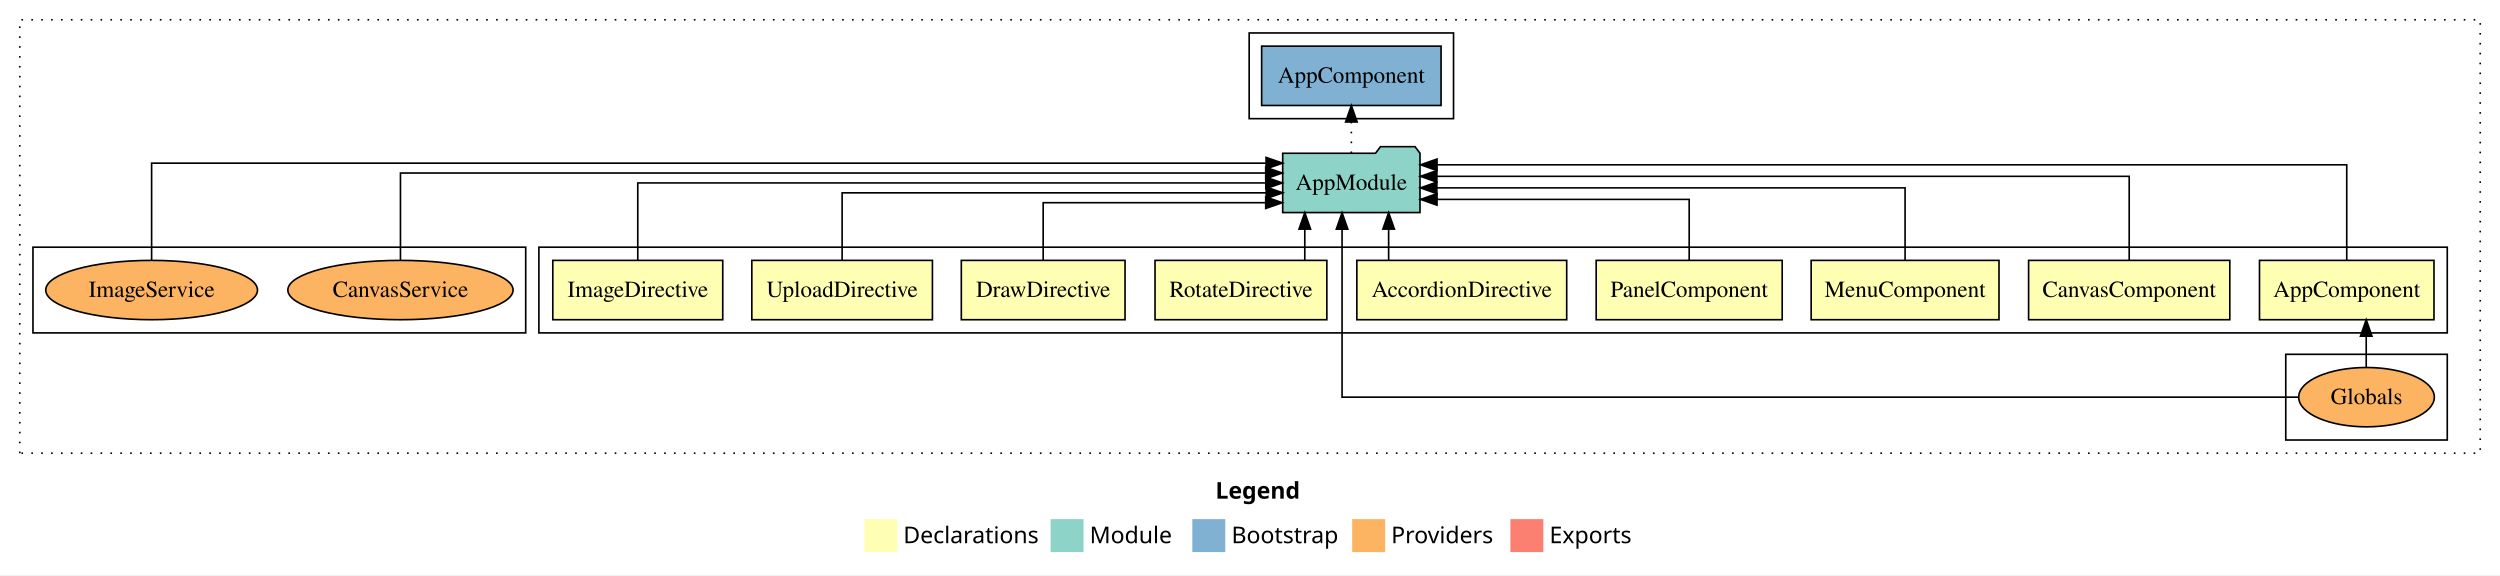
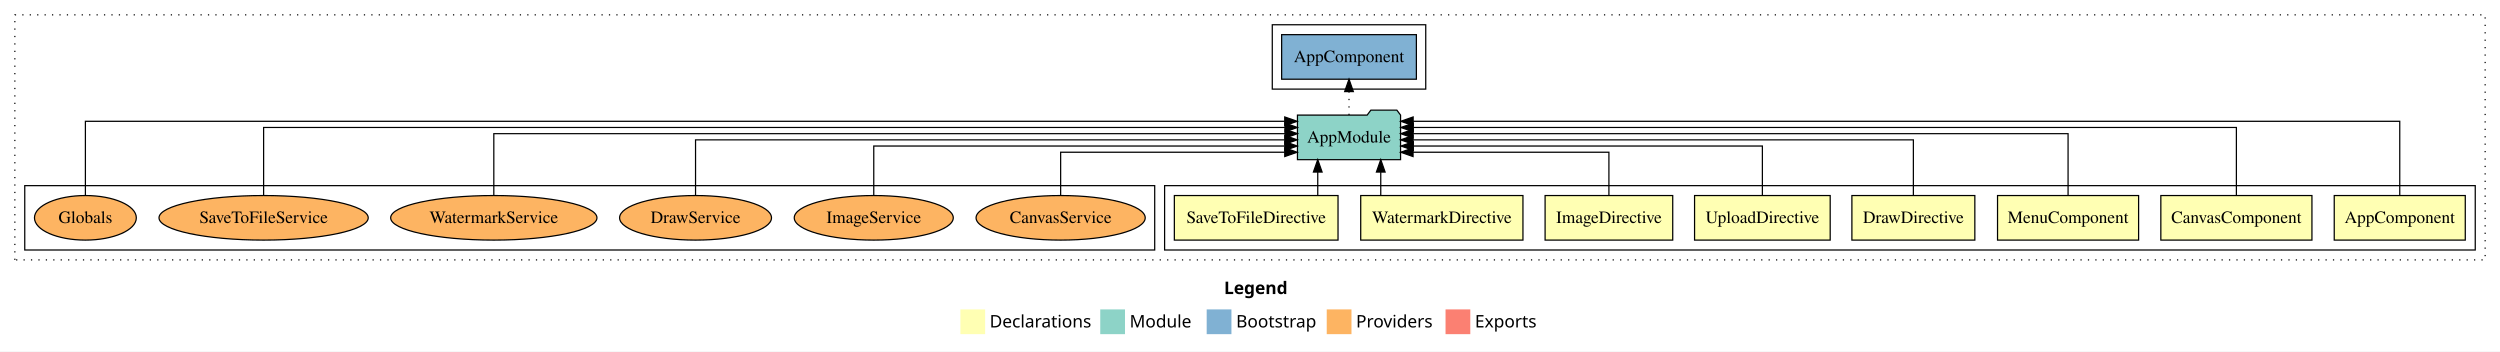
- <svg xmlns="http://www.w3.org/2000/svg" width="1517pt" height="349pt" viewBox="0.00 0.00 1517.00 349.00">
-   <g id="graph0" class="graph" transform="scale(1 1) rotate(0) translate(4 345)">
-     <polygon fill="#ffffff" stroke="transparent" points="-4,4 -4,-345 1513,-345 1513,4 -4,4" />
-     <text text-anchor="start" x="733.509" y="-42.4" font-family="sans-serif" font-weight="bold" font-size="14.00" fill="#000000">Legend</text>
-     <polygon fill="#ffffb3" stroke="transparent" points="520.5,-10 520.5,-30 540.5,-30 540.5,-10 520.5,-10" />
-     <text text-anchor="start" x="544.129" y="-15.4" font-family="sans-serif" font-size="14.00" fill="#000000">  Declarations</text>
-     <polygon fill="#8dd3c7" stroke="transparent" points="633.5,-10 633.5,-30 653.5,-30 653.5,-10 633.5,-10" />
-     <text text-anchor="start" x="657.225" y="-15.4" font-family="sans-serif" font-size="14.00" fill="#000000">  Module</text>
-     <polygon fill="#80b1d3" stroke="transparent" points="719.5,-10 719.5,-30 739.5,-30 739.5,-10 719.5,-10" />
-     <text text-anchor="start" x="743.281" y="-15.4" font-family="sans-serif" font-size="14.00" fill="#000000">  Bootstrap</text>
-     <polygon fill="#fdb462" stroke="transparent" points="816.5,-10 816.5,-30 836.5,-30 836.5,-10 816.5,-10" />
-     <text text-anchor="start" x="840.173" y="-15.4" font-family="sans-serif" font-size="14.00" fill="#000000">  Providers</text>
-     <polygon fill="#fb8072" stroke="transparent" points="912.5,-10 912.5,-30 932.5,-30 932.5,-10 912.5,-10" />
-     <text text-anchor="start" x="936.226" y="-15.4" font-family="sans-serif" font-size="14.00" fill="#000000">  Exports</text>
+ <svg xmlns="http://www.w3.org/2000/svg" width="2020pt" height="284pt" viewBox="0.00 0.00 2020.00 284.00">
+   <g id="graph0" class="graph" transform="scale(1 1) rotate(0) translate(4 280)">
+     <polygon fill="#ffffff" stroke="transparent" points="-4,4 -4,-280 2016,-280 2016,4 -4,4" />
+     <text text-anchor="start" x="985.009" y="-42.4" font-family="sans-serif" font-weight="bold" font-size="14.00" fill="#000000">Legend</text>
+     <polygon fill="#ffffb3" stroke="transparent" points="772,-10 772,-30 792,-30 792,-10 772,-10" />
+     <text text-anchor="start" x="795.629" y="-15.4" font-family="sans-serif" font-size="14.00" fill="#000000">  Declarations</text>
+     <polygon fill="#8dd3c7" stroke="transparent" points="885,-10 885,-30 905,-30 905,-10 885,-10" />
+     <text text-anchor="start" x="908.725" y="-15.4" font-family="sans-serif" font-size="14.00" fill="#000000">  Module</text>
+     <polygon fill="#80b1d3" stroke="transparent" points="971,-10 971,-30 991,-30 991,-10 971,-10" />
+     <text text-anchor="start" x="994.781" y="-15.4" font-family="sans-serif" font-size="14.00" fill="#000000">  Bootstrap</text>
+     <polygon fill="#fdb462" stroke="transparent" points="1068,-10 1068,-30 1088,-30 1088,-10 1068,-10" />
+     <text text-anchor="start" x="1091.673" y="-15.4" font-family="sans-serif" font-size="14.00" fill="#000000">  Providers</text>
+     <polygon fill="#fb8072" stroke="transparent" points="1164,-10 1164,-30 1184,-30 1184,-10 1164,-10" />
+     <text text-anchor="start" x="1187.726" y="-15.4" font-family="sans-serif" font-size="14.00" fill="#000000">  Exports</text>
    <g id="clust1" class="cluster">
-       <polygon fill="none" stroke="#000000" stroke-dasharray="1,5" points="8,-70 8,-333 1501,-333 1501,-70 8,-70" />
+       <polygon fill="none" stroke="#000000" stroke-dasharray="1,5" points="8,-70 8,-268 2004,-268 2004,-70 8,-70" />
    </g>
    <g id="clust2" class="cluster">
-       <polygon fill="none" stroke="#000000" points="323,-143 323,-195 1481,-195 1481,-143 323,-143" />
+       <polygon fill="none" stroke="#000000" points="937,-78 937,-130 1996,-130 1996,-78 937,-78" />
    </g>
-     <g id="clust3" class="cluster">
-       <polygon fill="none" stroke="#000000" points="1383,-78 1383,-130 1481,-130 1481,-78 1383,-78" />
+     <g id="clust13" class="cluster">
+       <polygon fill="none" stroke="#000000" points="1024,-208 1024,-260 1148,-260 1148,-208 1024,-208" />
    </g>
    <g id="clust14" class="cluster">
-       <polygon fill="none" stroke="#000000" points="754,-273 754,-325 878,-325 878,-273 754,-273" />
-     </g>
-     <g id="clust15" class="cluster">
-       <polygon fill="none" stroke="#000000" points="16,-143 16,-195 315,-195 315,-143 16,-143" />
+       <polygon fill="none" stroke="#000000" points="16,-78 16,-130 929,-130 929,-78 16,-78" />
    </g>
    <g id="node1" class="node">
-       <polygon fill="#ffffb3" stroke="#000000" points="1472.94,-187 1367.06,-187 1367.06,-151 1472.94,-151 1472.94,-187" />
-       <text text-anchor="middle" x="1420" y="-164.8" font-family="Times,serif" font-size="14.00" fill="#000000">AppComponent</text>
+       <polygon fill="#ffffb3" stroke="#000000" points="1987.94,-122 1882.06,-122 1882.06,-86 1987.94,-86 1987.94,-122" />
+       <text text-anchor="middle" x="1935" y="-99.8" font-family="Times,serif" font-size="14.00" fill="#000000">AppComponent</text>
+     </g>
+     <g id="node9" class="node">
+       <polygon fill="#8dd3c7" stroke="#000000" points="1127.657,-187 1124.657,-191 1103.657,-191 1100.657,-187 1044.343,-187 1044.343,-151 1127.657,-151 1127.657,-187" />
+       <text text-anchor="middle" x="1086" y="-164.8" font-family="Times,serif" font-size="14.00" fill="#000000">AppModule</text>
+     </g>
+     <g id="edge1" class="edge">
+       <path fill="none" stroke="#000000" d="M1935,-122.091C1935,-145.133 1935,-182 1935,-182 1935,-182 1137.812,-182 1137.812,-182" />
+       <polygon fill="#000000" stroke="#000000" points="1137.812,-178.5 1127.812,-182 1137.812,-185.5 1137.812,-178.5" />
+     </g>
+     <g id="node2" class="node">
+       <polygon fill="#ffffb3" stroke="#000000" points="1864.044,-122 1741.956,-122 1741.956,-86 1864.044,-86 1864.044,-122" />
+       <text text-anchor="middle" x="1803" y="-99.8" font-family="Times,serif" font-size="14.00" fill="#000000">CanvasComponent</text>
+     </g>
+     <g id="edge2" class="edge">
+       <path fill="none" stroke="#000000" d="M1803,-122.045C1803,-143.662 1803,-177 1803,-177 1803,-177 1137.911,-177 1137.911,-177" />
+       <polygon fill="#000000" stroke="#000000" points="1137.911,-173.5 1127.911,-177 1137.911,-180.5 1137.911,-173.5" />
+     </g>
+     <g id="node3" class="node">
+       <polygon fill="#ffffb3" stroke="#000000" points="1723.992,-122 1610.008,-122 1610.008,-86 1723.992,-86 1723.992,-122" />
+       <text text-anchor="middle" x="1667" y="-99.8" font-family="Times,serif" font-size="14.00" fill="#000000">MenuComponent</text>
+     </g>
+     <g id="edge3" class="edge">
+       <path fill="none" stroke="#000000" d="M1667,-122.223C1667,-142.365 1667,-172 1667,-172 1667,-172 1137.784,-172 1137.784,-172" />
+       <polygon fill="#000000" stroke="#000000" points="1137.784,-168.5 1127.784,-172 1137.784,-175.5 1137.784,-168.5" />
+     </g>
+     <g id="node4" class="node">
+       <polygon fill="#ffffb3" stroke="#000000" points="1591.671,-122 1492.329,-122 1492.329,-86 1591.671,-86 1591.671,-122" />
+       <text text-anchor="middle" x="1542" y="-99.8" font-family="Times,serif" font-size="14.00" fill="#000000">DrawDirective</text>
+     </g>
+     <g id="edge4" class="edge">
+       <path fill="none" stroke="#000000" d="M1542,-122.222C1542,-140.828 1542,-167 1542,-167 1542,-167 1137.676,-167 1137.676,-167" />
+       <polygon fill="#000000" stroke="#000000" points="1137.676,-163.5 1127.676,-167 1137.676,-170.5 1137.676,-163.5" />
+     </g>
+     <g id="node5" class="node">
+       <polygon fill="#ffffb3" stroke="#000000" points="1474.795,-122 1365.205,-122 1365.205,-86 1474.795,-86 1474.795,-122" />
+       <text text-anchor="middle" x="1420" y="-99.8" font-family="Times,serif" font-size="14.00" fill="#000000">UploadDirective</text>
+     </g>
+     <g id="edge5" class="edge">
+       <path fill="none" stroke="#000000" d="M1420,-122.034C1420,-139.06 1420,-162 1420,-162 1420,-162 1137.963,-162 1137.963,-162" />
+       <polygon fill="#000000" stroke="#000000" points="1137.963,-158.5 1127.963,-162 1137.963,-165.5 1137.963,-158.5" />
+     </g>
+     <g id="node6" class="node">
+       <polygon fill="#ffffb3" stroke="#000000" points="1347.563,-122 1244.437,-122 1244.437,-86 1347.563,-86 1347.563,-122" />
+       <text text-anchor="middle" x="1296" y="-99.8" font-family="Times,serif" font-size="14.00" fill="#000000">ImageDirective</text>
+     </g>
+     <g id="edge6" class="edge">
+       <path fill="none" stroke="#000000" d="M1296,-122.24C1296,-137.571 1296,-157 1296,-157 1296,-157 1137.74,-157 1137.74,-157" />
+       <polygon fill="#000000" stroke="#000000" points="1137.74,-153.5 1127.74,-157 1137.74,-160.5 1137.74,-153.5" />
+     </g>
+     <g id="node7" class="node">
+       <polygon fill="#ffffb3" stroke="#000000" points="1226.544,-122 1095.456,-122 1095.456,-86 1226.544,-86 1226.544,-122" />
+       <text text-anchor="middle" x="1161" y="-99.8" font-family="Times,serif" font-size="14.00" fill="#000000">WatermarkDirective</text>
+     </g>
+     <g id="edge7" class="edge">
+       <path fill="none" stroke="#000000" d="M1111.653,-122.106C1111.653,-122.106 1111.653,-140.991 1111.653,-140.991" />
+       <polygon fill="#000000" stroke="#000000" points="1108.153,-140.991 1111.653,-150.991 1115.153,-140.991 1108.153,-140.991" />
+     </g>
+     <g id="node8" class="node">
+       <polygon fill="#ffffb3" stroke="#000000" points="1077.126,-122 944.874,-122 944.874,-86 1077.126,-86 1077.126,-122" />
+       <text text-anchor="middle" x="1011" y="-99.8" font-family="Times,serif" font-size="14.00" fill="#000000">SaveToFileDirective</text>
+     </g>
+     <g id="edge8" class="edge">
+       <path fill="none" stroke="#000000" d="M1060.742,-122.106C1060.742,-122.106 1060.742,-140.991 1060.742,-140.991" />
+       <polygon fill="#000000" stroke="#000000" points="1057.242,-140.991 1060.742,-150.991 1064.242,-140.991 1057.242,-140.991" />
    </g>
    <g id="node10" class="node">
-       <polygon fill="#8dd3c7" stroke="#000000" points="857.657,-252 854.657,-256 833.657,-256 830.657,-252 774.343,-252 774.343,-216 857.657,-216 857.657,-252" />
-       <text text-anchor="middle" x="816" y="-229.8" font-family="Times,serif" font-size="14.00" fill="#000000">AppModule</text>
-     </g>
-     <g id="edge1" class="edge">
-       <path fill="none" stroke="#000000" d="M1420,-187.011C1420,-209.485 1420,-245 1420,-245 1420,-245 867.993,-245 867.993,-245" />
-       <polygon fill="#000000" stroke="#000000" points="867.993,-241.5 857.993,-245 867.992,-248.5 867.993,-241.5" />
-     </g>
-     <g id="node2" class="node">
-       <polygon fill="#ffffb3" stroke="#000000" points="1349.044,-187 1226.956,-187 1226.956,-151 1349.044,-151 1349.044,-187" />
-       <text text-anchor="middle" x="1288" y="-164.8" font-family="Times,serif" font-size="14.00" fill="#000000">CanvasComponent</text>
-     </g>
-     <g id="edge3" class="edge">
-       <path fill="none" stroke="#000000" d="M1288,-187.129C1288,-207.572 1288,-238 1288,-238 1288,-238 867.887,-238 867.887,-238" />
-       <polygon fill="#000000" stroke="#000000" points="867.887,-234.5 857.887,-238 867.887,-241.5 867.887,-234.5" />
-     </g>
-     <g id="node3" class="node">
-       <polygon fill="#ffffb3" stroke="#000000" points="1208.992,-187 1095.008,-187 1095.008,-151 1208.992,-151 1208.992,-187" />
-       <text text-anchor="middle" x="1152" y="-164.8" font-family="Times,serif" font-size="14.00" fill="#000000">MenuComponent</text>
-     </g>
-     <g id="edge4" class="edge">
-       <path fill="none" stroke="#000000" d="M1152,-187.267C1152,-205.555 1152,-231 1152,-231 1152,-231 867.875,-231 867.875,-231" />
-       <polygon fill="#000000" stroke="#000000" points="867.875,-227.5 857.875,-231 867.875,-234.5 867.875,-227.5" />
-     </g>
-     <g id="node4" class="node">
-       <polygon fill="#ffffb3" stroke="#000000" points="1077.436,-187 964.564,-187 964.564,-151 1077.436,-151 1077.436,-187" />
-       <text text-anchor="middle" x="1021" y="-164.8" font-family="Times,serif" font-size="14.00" fill="#000000">PanelComponent</text>
-     </g>
-     <g id="edge5" class="edge">
-       <path fill="none" stroke="#000000" d="M1021,-187.009C1021,-203.049 1021,-224 1021,-224 1021,-224 867.98,-224 867.98,-224" />
-       <polygon fill="#000000" stroke="#000000" points="867.98,-220.5 857.98,-224 867.98,-227.5 867.98,-220.5" />
-     </g>
-     <g id="node5" class="node">
-       <polygon fill="#ffffb3" stroke="#000000" points="946.67,-187 819.33,-187 819.33,-151 946.67,-151 946.67,-187" />
-       <text text-anchor="middle" x="883" y="-164.8" font-family="Times,serif" font-size="14.00" fill="#000000">AccordionDirective</text>
-     </g>
-     <g id="edge6" class="edge">
-       <path fill="none" stroke="#000000" d="M838.622,-187.106C838.622,-187.106 838.622,-205.991 838.622,-205.991" />
-       <polygon fill="#000000" stroke="#000000" points="835.122,-205.991 838.622,-215.991 842.122,-205.991 835.122,-205.991" />
-     </g>
-     <g id="node6" class="node">
-       <polygon fill="#ffffb3" stroke="#000000" points="801.13,-187 696.87,-187 696.87,-151 801.13,-151 801.13,-187" />
-       <text text-anchor="middle" x="749" y="-164.8" font-family="Times,serif" font-size="14.00" fill="#000000">RotateDirective</text>
-     </g>
-     <g id="edge7" class="edge">
-       <path fill="none" stroke="#000000" d="M787.743,-187.106C787.743,-187.106 787.743,-205.991 787.743,-205.991" />
-       <polygon fill="#000000" stroke="#000000" points="784.243,-205.991 787.743,-215.991 791.243,-205.991 784.243,-205.991" />
-     </g>
-     <g id="node7" class="node">
-       <polygon fill="#ffffb3" stroke="#000000" points="678.671,-187 579.329,-187 579.329,-151 678.671,-151 678.671,-187" />
-       <text text-anchor="middle" x="629" y="-164.8" font-family="Times,serif" font-size="14.00" fill="#000000">DrawDirective</text>
-     </g>
-     <g id="edge8" class="edge">
-       <path fill="none" stroke="#000000" d="M629,-187.24C629,-202.571 629,-222 629,-222 629,-222 764.034,-222 764.034,-222" />
-       <polygon fill="#000000" stroke="#000000" points="764.034,-225.5 774.034,-222 764.034,-218.5 764.034,-225.5" />
-     </g>
-     <g id="node8" class="node">
-       <polygon fill="#ffffb3" stroke="#000000" points="561.795,-187 452.205,-187 452.205,-151 561.795,-151 561.795,-187" />
-       <text text-anchor="middle" x="507" y="-164.8" font-family="Times,serif" font-size="14.00" fill="#000000">UploadDirective</text>
+       <polygon fill="#80b1d3" stroke="#000000" points="1140.439,-252 1031.561,-252 1031.561,-216 1140.439,-216 1140.439,-252" />
+       <text text-anchor="middle" x="1086" y="-229.8" font-family="Times,serif" font-size="14.00" fill="#000000">AppComponent </text>
    </g>
    <g id="edge9" class="edge">
-       <path fill="none" stroke="#000000" d="M507,-187.023C507,-204.373 507,-228 507,-228 507,-228 764.327,-228 764.327,-228" />
-       <polygon fill="#000000" stroke="#000000" points="764.327,-231.5 774.327,-228 764.327,-224.5 764.327,-231.5" />
+       <path fill="none" stroke="#000000" stroke-dasharray="1,5" d="M1086,-187.106C1086,-187.106 1086,-205.991 1086,-205.991" />
+       <polygon fill="#000000" stroke="#000000" points="1082.5,-205.991 1086,-215.991 1089.5,-205.991 1082.5,-205.991" />
    </g>
-     <g id="node9" class="node">
-       <polygon fill="#ffffb3" stroke="#000000" points="434.563,-187 331.437,-187 331.437,-151 434.563,-151 434.563,-187" />
-       <text text-anchor="middle" x="383" y="-164.8" font-family="Times,serif" font-size="14.00" fill="#000000">ImageDirective</text>
+     <g id="node11" class="node">
+       <ellipse fill="#fdb462" stroke="#000000" cx="853" cy="-104" rx="68.336" ry="18" />
+       <text text-anchor="middle" x="853" y="-99.8" font-family="Times,serif" font-size="14.00" fill="#000000">CanvasService</text>
    </g>
    <g id="edge10" class="edge">
-       <path fill="none" stroke="#000000" d="M383,-187.106C383,-206.339 383,-234 383,-234 383,-234 764.089,-234 764.089,-234" />
-       <polygon fill="#000000" stroke="#000000" points="764.089,-237.5 774.089,-234 764.089,-230.5 764.089,-237.5" />
+       <path fill="none" stroke="#000000" d="M853,-122.24C853,-137.571 853,-157 853,-157 853,-157 1034.075,-157 1034.075,-157" />
+       <polygon fill="#000000" stroke="#000000" points="1034.075,-160.5 1044.075,-157 1034.075,-153.5 1034.075,-160.5" />
    </g>
    <g id="node12" class="node">
-       <polygon fill="#80b1d3" stroke="#000000" points="870.439,-317 761.561,-317 761.561,-281 870.439,-281 870.439,-317" />
-       <text text-anchor="middle" x="816" y="-294.8" font-family="Times,serif" font-size="14.00" fill="#000000">AppComponent </text>
+       <ellipse fill="#fdb462" stroke="#000000" cx="702" cy="-104" rx="64.242" ry="18" />
+       <text text-anchor="middle" x="702" y="-99.8" font-family="Times,serif" font-size="14.00" fill="#000000">ImageService</text>
    </g>
    <g id="edge11" class="edge">
-       <path fill="none" stroke="#000000" stroke-dasharray="1,5" d="M816,-252.106C816,-252.106 816,-270.991 816,-270.991" />
-       <polygon fill="#000000" stroke="#000000" points="812.5,-270.991 816,-280.991 819.5,-270.991 812.5,-270.991" />
+       <path fill="none" stroke="#000000" d="M702,-122.034C702,-139.06 702,-162 702,-162 702,-162 1034.174,-162 1034.174,-162" />
+       <polygon fill="#000000" stroke="#000000" points="1034.174,-165.5 1044.174,-162 1034.174,-158.5 1034.174,-165.5" />
    </g>
-     <g id="node11" class="node">
-       <ellipse fill="#fdb462" stroke="#000000" cx="1432" cy="-104" rx="41.149" ry="18" />
-       <text text-anchor="middle" x="1432" y="-99.8" font-family="Times,serif" font-size="14.00" fill="#000000">Globals</text>
+     <g id="node13" class="node">
+       <ellipse fill="#fdb462" stroke="#000000" cx="558" cy="-104" rx="61.372" ry="18" />
+       <text text-anchor="middle" x="558" y="-99.8" font-family="Times,serif" font-size="14.00" fill="#000000">DrawService</text>
    </g>
-     <g id="edge2" class="edge">
-       <path fill="none" stroke="#000000" d="M1431.822,-122.106C1431.822,-122.106 1431.822,-140.991 1431.822,-140.991" />
-       <polygon fill="#000000" stroke="#000000" points="1428.323,-140.991 1431.822,-150.991 1435.323,-140.991 1428.323,-140.991" />
+     <g id="edge12" class="edge">
+       <path fill="none" stroke="#000000" d="M558,-122.222C558,-140.828 558,-167 558,-167 558,-167 1034.127,-167 1034.127,-167" />
+       <polygon fill="#000000" stroke="#000000" points="1034.127,-170.5 1044.127,-167 1034.127,-163.5 1034.127,-170.5" />
+     </g>
+     <g id="node14" class="node">
+       <ellipse fill="#fdb462" stroke="#000000" cx="395" cy="-104" rx="83.342" ry="18" />
+       <text text-anchor="middle" x="395" y="-99.8" font-family="Times,serif" font-size="14.00" fill="#000000">WatermarkService</text>
+     </g>
+     <g id="edge13" class="edge">
+       <path fill="none" stroke="#000000" d="M395,-122.223C395,-142.365 395,-172 395,-172 395,-172 1034.331,-172 1034.331,-172" />
+       <polygon fill="#000000" stroke="#000000" points="1034.331,-175.5 1044.331,-172 1034.331,-168.5 1034.331,-175.5" />
+     </g>
+     <g id="node15" class="node">
+       <ellipse fill="#fdb462" stroke="#000000" cx="209" cy="-104" rx="84.525" ry="18" />
+       <text text-anchor="middle" x="209" y="-99.8" font-family="Times,serif" font-size="14.00" fill="#000000">SaveToFileService</text>
    </g>
    <g id="edge14" class="edge">
-       <path fill="none" stroke="#000000" d="M1390.731,-104C1251.892,-104 810.365,-104 810.365,-104 810.365,-104 810.365,-205.924 810.365,-205.924" />
-       <polygon fill="#000000" stroke="#000000" points="806.865,-205.924 810.365,-215.924 813.865,-205.924 806.865,-205.924" />
+       <path fill="none" stroke="#000000" d="M209,-122.045C209,-143.662 209,-177 209,-177 209,-177 1034.291,-177 1034.291,-177" />
+       <polygon fill="#000000" stroke="#000000" points="1034.291,-180.5 1044.291,-177 1034.29,-173.5 1034.291,-180.5" />
    </g>
-     <g id="node13" class="node">
-       <ellipse fill="#fdb462" stroke="#000000" cx="239" cy="-169" rx="68.336" ry="18" />
-       <text text-anchor="middle" x="239" y="-164.8" font-family="Times,serif" font-size="14.00" fill="#000000">CanvasService</text>
+     <g id="node16" class="node">
+       <ellipse fill="#fdb462" stroke="#000000" cx="65" cy="-104" rx="41.149" ry="18" />
+       <text text-anchor="middle" x="65" y="-99.8" font-family="Times,serif" font-size="14.00" fill="#000000">Globals</text>
    </g>
-     <g id="edge12" class="edge">
-       <path fill="none" stroke="#000000" d="M239,-187.284C239,-208.321 239,-240 239,-240 239,-240 764.039,-240 764.039,-240" />
-       <polygon fill="#000000" stroke="#000000" points="764.039,-243.5 774.039,-240 764.039,-236.5 764.039,-243.5" />
-     </g>
-     <g id="node14" class="node">
-       <ellipse fill="#fdb462" stroke="#000000" cx="88" cy="-169" rx="64.242" ry="18" />
-       <text text-anchor="middle" x="88" y="-164.8" font-family="Times,serif" font-size="14.00" fill="#000000">ImageService</text>
-     </g>
-     <g id="edge13" class="edge">
-       <path fill="none" stroke="#000000" d="M88,-187.248C88,-210.018 88,-246 88,-246 88,-246 764.245,-246 764.245,-246" />
-       <polygon fill="#000000" stroke="#000000" points="764.245,-249.5 774.245,-246 764.245,-242.5 764.245,-249.5" />
+     <g id="edge15" class="edge">
+       <path fill="none" stroke="#000000" d="M65,-122.091C65,-145.133 65,-182 65,-182 65,-182 1034.072,-182 1034.072,-182" />
+       <polygon fill="#000000" stroke="#000000" points="1034.072,-185.5 1044.072,-182 1034.072,-178.5 1034.072,-185.5" />
    </g>
  </g>
</svg>
